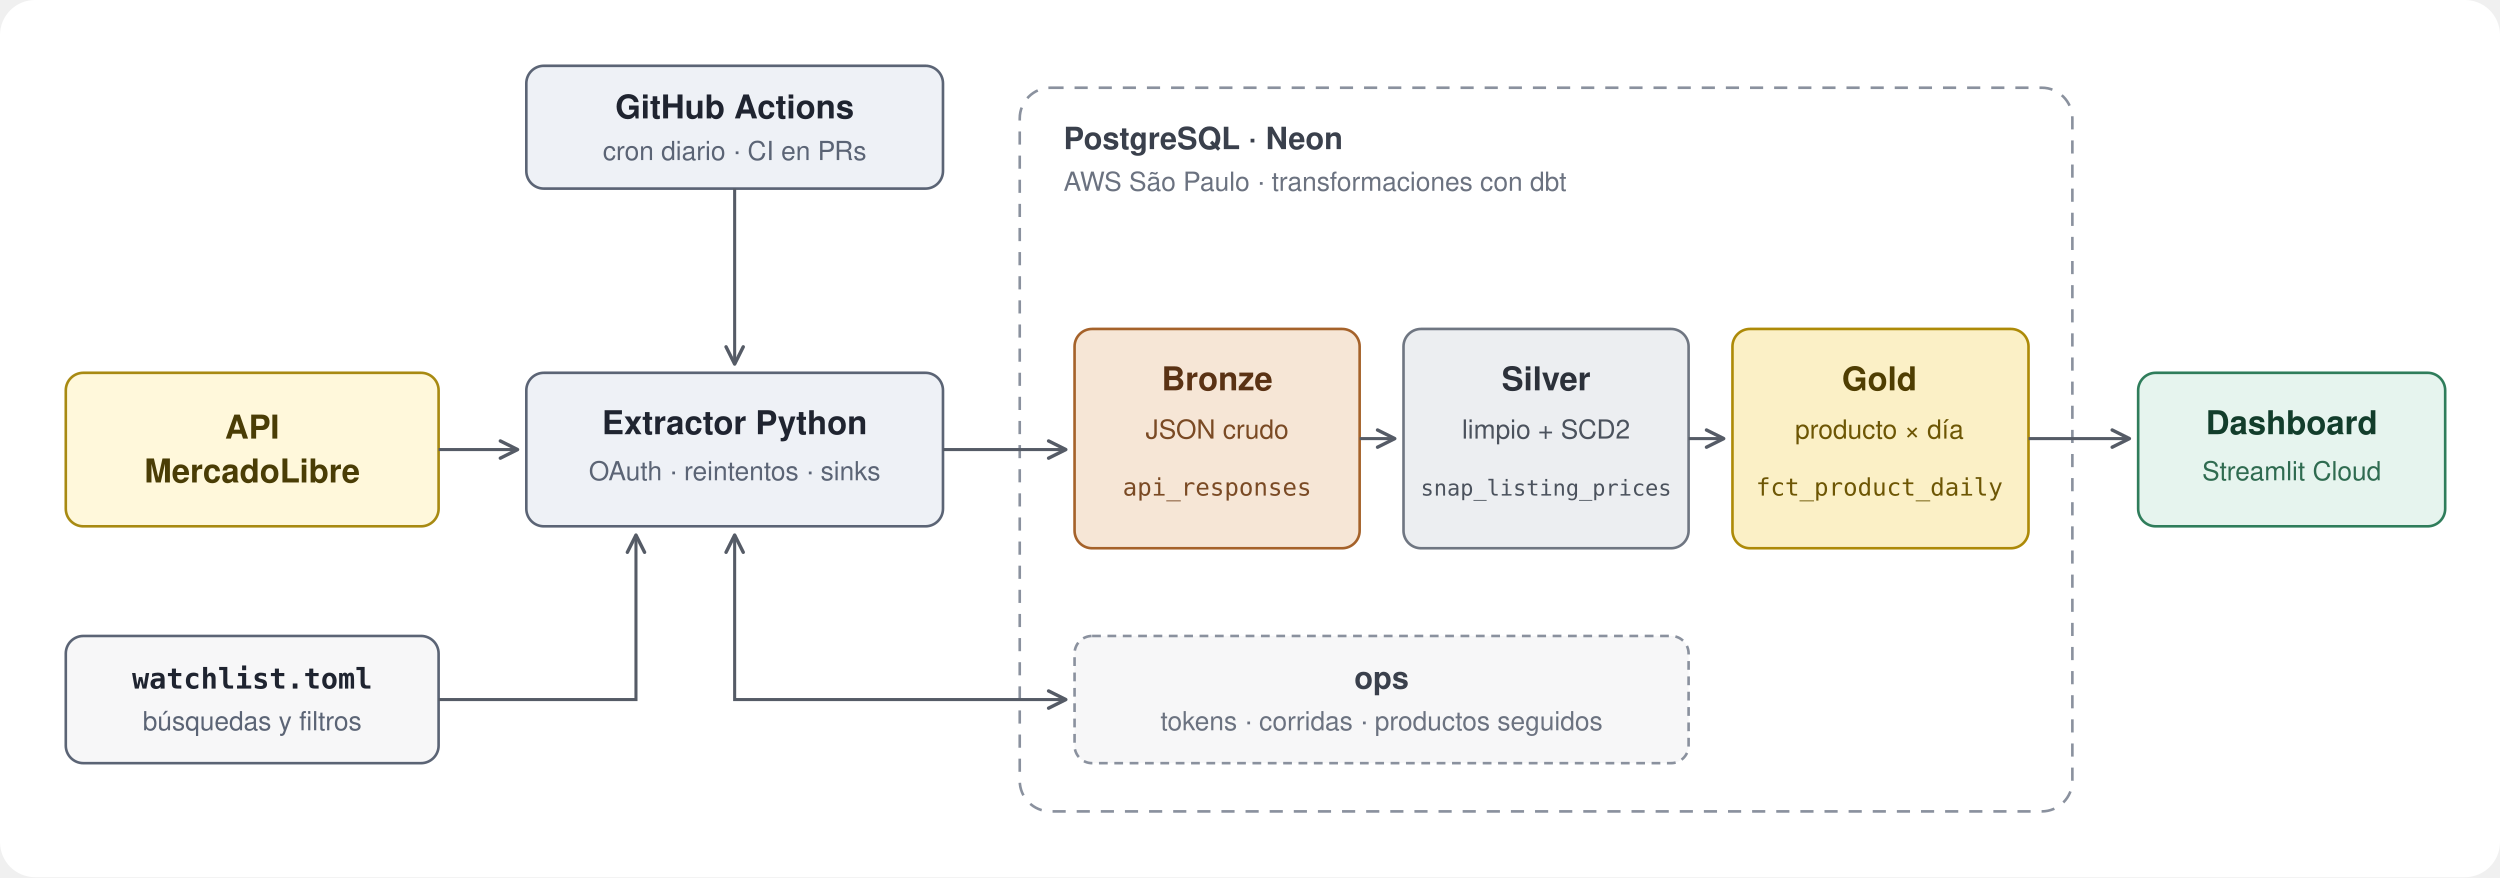
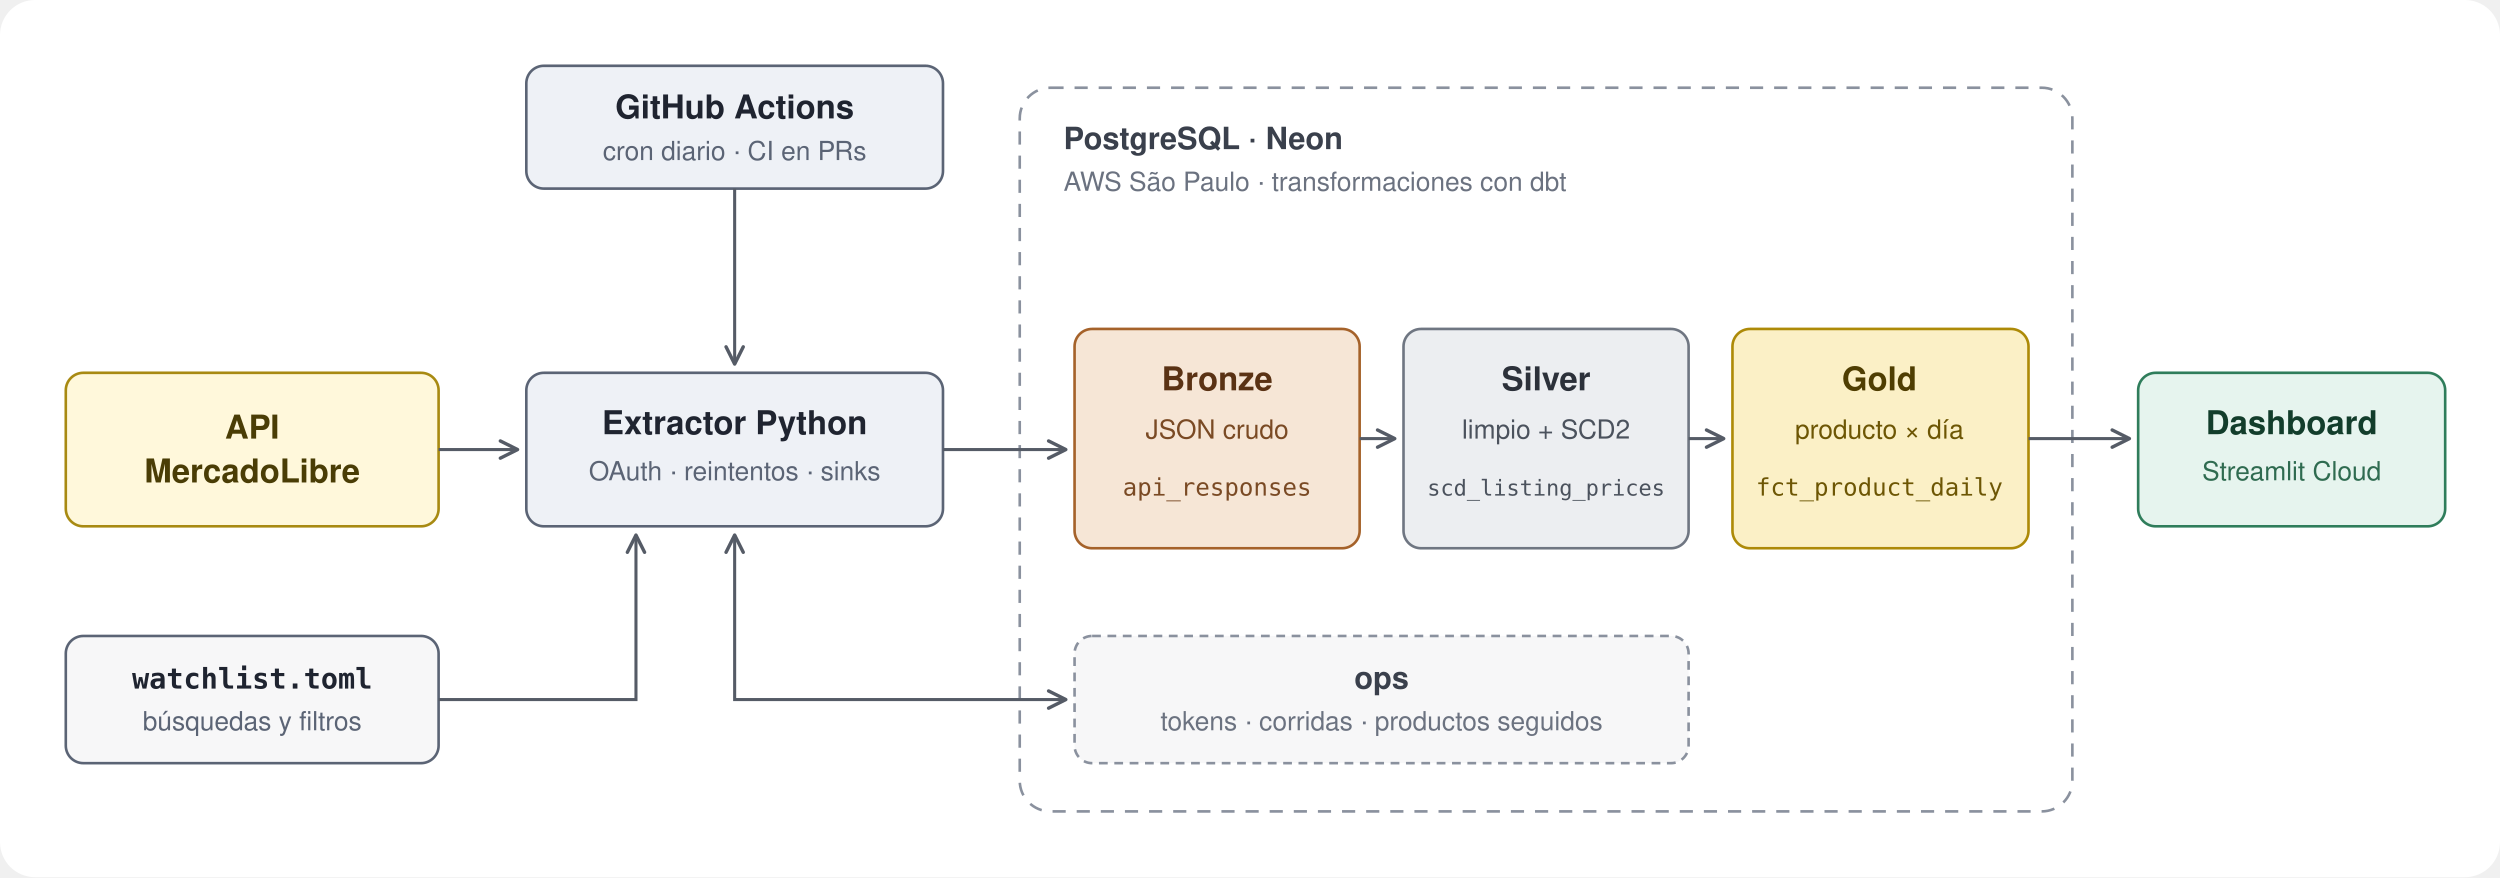
<svg xmlns="http://www.w3.org/2000/svg" viewBox="0 0 1140 400" width="1140" height="400" font-family="-apple-system, 'Segoe UI', Helvetica, Arial, sans-serif">
  <defs>
    <marker id="a" viewBox="0 0 10 10" refX="9" refY="5" markerWidth="7" markerHeight="7" orient="auto-start-reverse">
      <path d="M1 1 L9 5 L1 9" fill="none" stroke="#555b66" stroke-width="1.6" stroke-linecap="round" stroke-linejoin="round" />
    </marker>
  </defs>
  <rect x="0" y="0" width="1140" height="400" rx="16" fill="#ffffff" />
  <rect x="240" y="30" width="190" height="56" rx="8" fill="#eef1f6" stroke="#5b6475" stroke-width="1.2" />
  <text x="335" y="54" text-anchor="middle" font-size="15" font-weight="600" fill="#1f2430">GitHub Actions</text>
  <text x="335" y="73" text-anchor="middle" font-size="12" fill="#5b6475">cron diario · CI en PRs</text>
  <line x1="335" y1="86" x2="335" y2="166" stroke="#555b66" stroke-width="1.4" marker-end="url(#a)" />
  <rect x="30" y="170" width="170" height="70" rx="8" fill="#fff8db" stroke="#a88a12" stroke-width="1.2" />
  <text x="115" y="200" text-anchor="middle" font-size="15" font-weight="600" fill="#4a3d05">API</text>
  <text x="115" y="220" text-anchor="middle" font-size="15" font-weight="600" fill="#4a3d05">MercadoLibre</text>
  <line x1="200" y1="205" x2="236" y2="205" stroke="#555b66" stroke-width="1.4" marker-end="url(#a)" />
  <rect x="240" y="170" width="190" height="70" rx="8" fill="#eef1f6" stroke="#5b6475" stroke-width="1.2" />
  <text x="335" y="198" text-anchor="middle" font-size="15" font-weight="600" fill="#1f2430">Extractor Python</text>
  <text x="335" y="219" text-anchor="middle" font-size="12" fill="#5b6475">OAuth · reintentos · sinks</text>
  <rect x="465" y="40" width="480" height="330" rx="14" fill="none" stroke="#8a919e" stroke-width="1.2" stroke-dasharray="6 5" />
  <text x="485" y="68" font-size="14" font-weight="600" fill="#3a404c">PostgreSQL · Neon</text>
  <text x="485" y="87" font-size="12" fill="#6b7280">AWS São Paulo · transformaciones con dbt</text>
  <line x1="430" y1="205" x2="486" y2="205" stroke="#555b66" stroke-width="1.4" marker-end="url(#a)" />
  <rect x="490" y="150" width="130" height="100" rx="8" fill="#f6e6d6" stroke="#a5622a" stroke-width="1.2" />
  <text x="555" y="178" text-anchor="middle" font-size="15" font-weight="600" fill="#5a3214">Bronze</text>
  <text x="555" y="200" text-anchor="middle" font-size="12" fill="#7a4a24">JSON crudo</text>
  <text x="555" y="226" text-anchor="middle" font-size="11" fill="#7a4a24" font-family="ui-monospace, Menlo, Consolas, monospace">api_responses</text>
  <line x1="620" y1="200" x2="636" y2="200" stroke="#555b66" stroke-width="1.4" marker-end="url(#a)" />
  <rect x="640" y="150" width="130" height="100" rx="8" fill="#eceef1" stroke="#6f7682" stroke-width="1.2" />
  <text x="705" y="178" text-anchor="middle" font-size="15" font-weight="600" fill="#2c313a">Silver</text>
  <text x="705" y="200" text-anchor="middle" font-size="12" fill="#4b525d">limpio + SCD2</text>
-   <text x="705" y="226" text-anchor="middle" font-size="10" fill="#4b525d" font-family="ui-monospace, Menlo, Consolas, monospace">snap_listing_prices</text>
+   <text x="705" y="226" text-anchor="middle" font-size="10" fill="#4b525d" font-family="ui-monospace, Menlo, Consolas, monospace">scd_listing_prices</text>
  <line x1="770" y1="200" x2="786" y2="200" stroke="#555b66" stroke-width="1.4" marker-end="url(#a)" />
  <rect x="790" y="150" width="135" height="100" rx="8" fill="#fbf0c6" stroke="#ad8a08" stroke-width="1.2" />
  <text x="857" y="178" text-anchor="middle" font-size="15" font-weight="600" fill="#4f3e02">Gold</text>
  <text x="857" y="200" text-anchor="middle" font-size="12" fill="#6d5604">producto × día</text>
  <text x="857" y="226" text-anchor="middle" font-size="11" fill="#6d5604" font-family="ui-monospace, Menlo, Consolas, monospace">fct_product_daily</text>
  <rect x="490" y="290" width="280" height="58" rx="8" fill="#f7f7f8" stroke="#8a919e" stroke-width="1.2" stroke-dasharray="4 3" />
  <text x="630" y="314" text-anchor="middle" font-size="14" font-weight="600" fill="#3a404c">ops</text>
  <text x="630" y="333" text-anchor="middle" font-size="12" fill="#6b7280">tokens · corridas · productos seguidos</text>
  <path d="M335 244 L335 319 L486 319" fill="none" stroke="#555b66" stroke-width="1.4" marker-start="url(#a)" marker-end="url(#a)" />
  <rect x="30" y="290" width="170" height="58" rx="8" fill="#f7f7f8" stroke="#5b6475" stroke-width="1.2" />
  <text x="115" y="314" text-anchor="middle" font-size="13" font-weight="600" fill="#1f2430" font-family="ui-monospace, Menlo, Consolas, monospace">watchlist.toml</text>
  <text x="115" y="333" text-anchor="middle" font-size="12" fill="#5b6475">búsquedas y filtros</text>
  <path d="M200 319 L290 319 L290 244" fill="none" stroke="#555b66" stroke-width="1.4" marker-end="url(#a)" />
  <line x1="925" y1="200" x2="971" y2="200" stroke="#555b66" stroke-width="1.4" marker-end="url(#a)" />
  <rect x="975" y="170" width="140" height="70" rx="8" fill="#e6f4ee" stroke="#2f7d5b" stroke-width="1.2" />
  <text x="1045" y="198" text-anchor="middle" font-size="15" font-weight="600" fill="#123d2b">Dashboard</text>
  <text x="1045" y="219" text-anchor="middle" font-size="12" fill="#2f6b50">Streamlit Cloud</text>
</svg>
